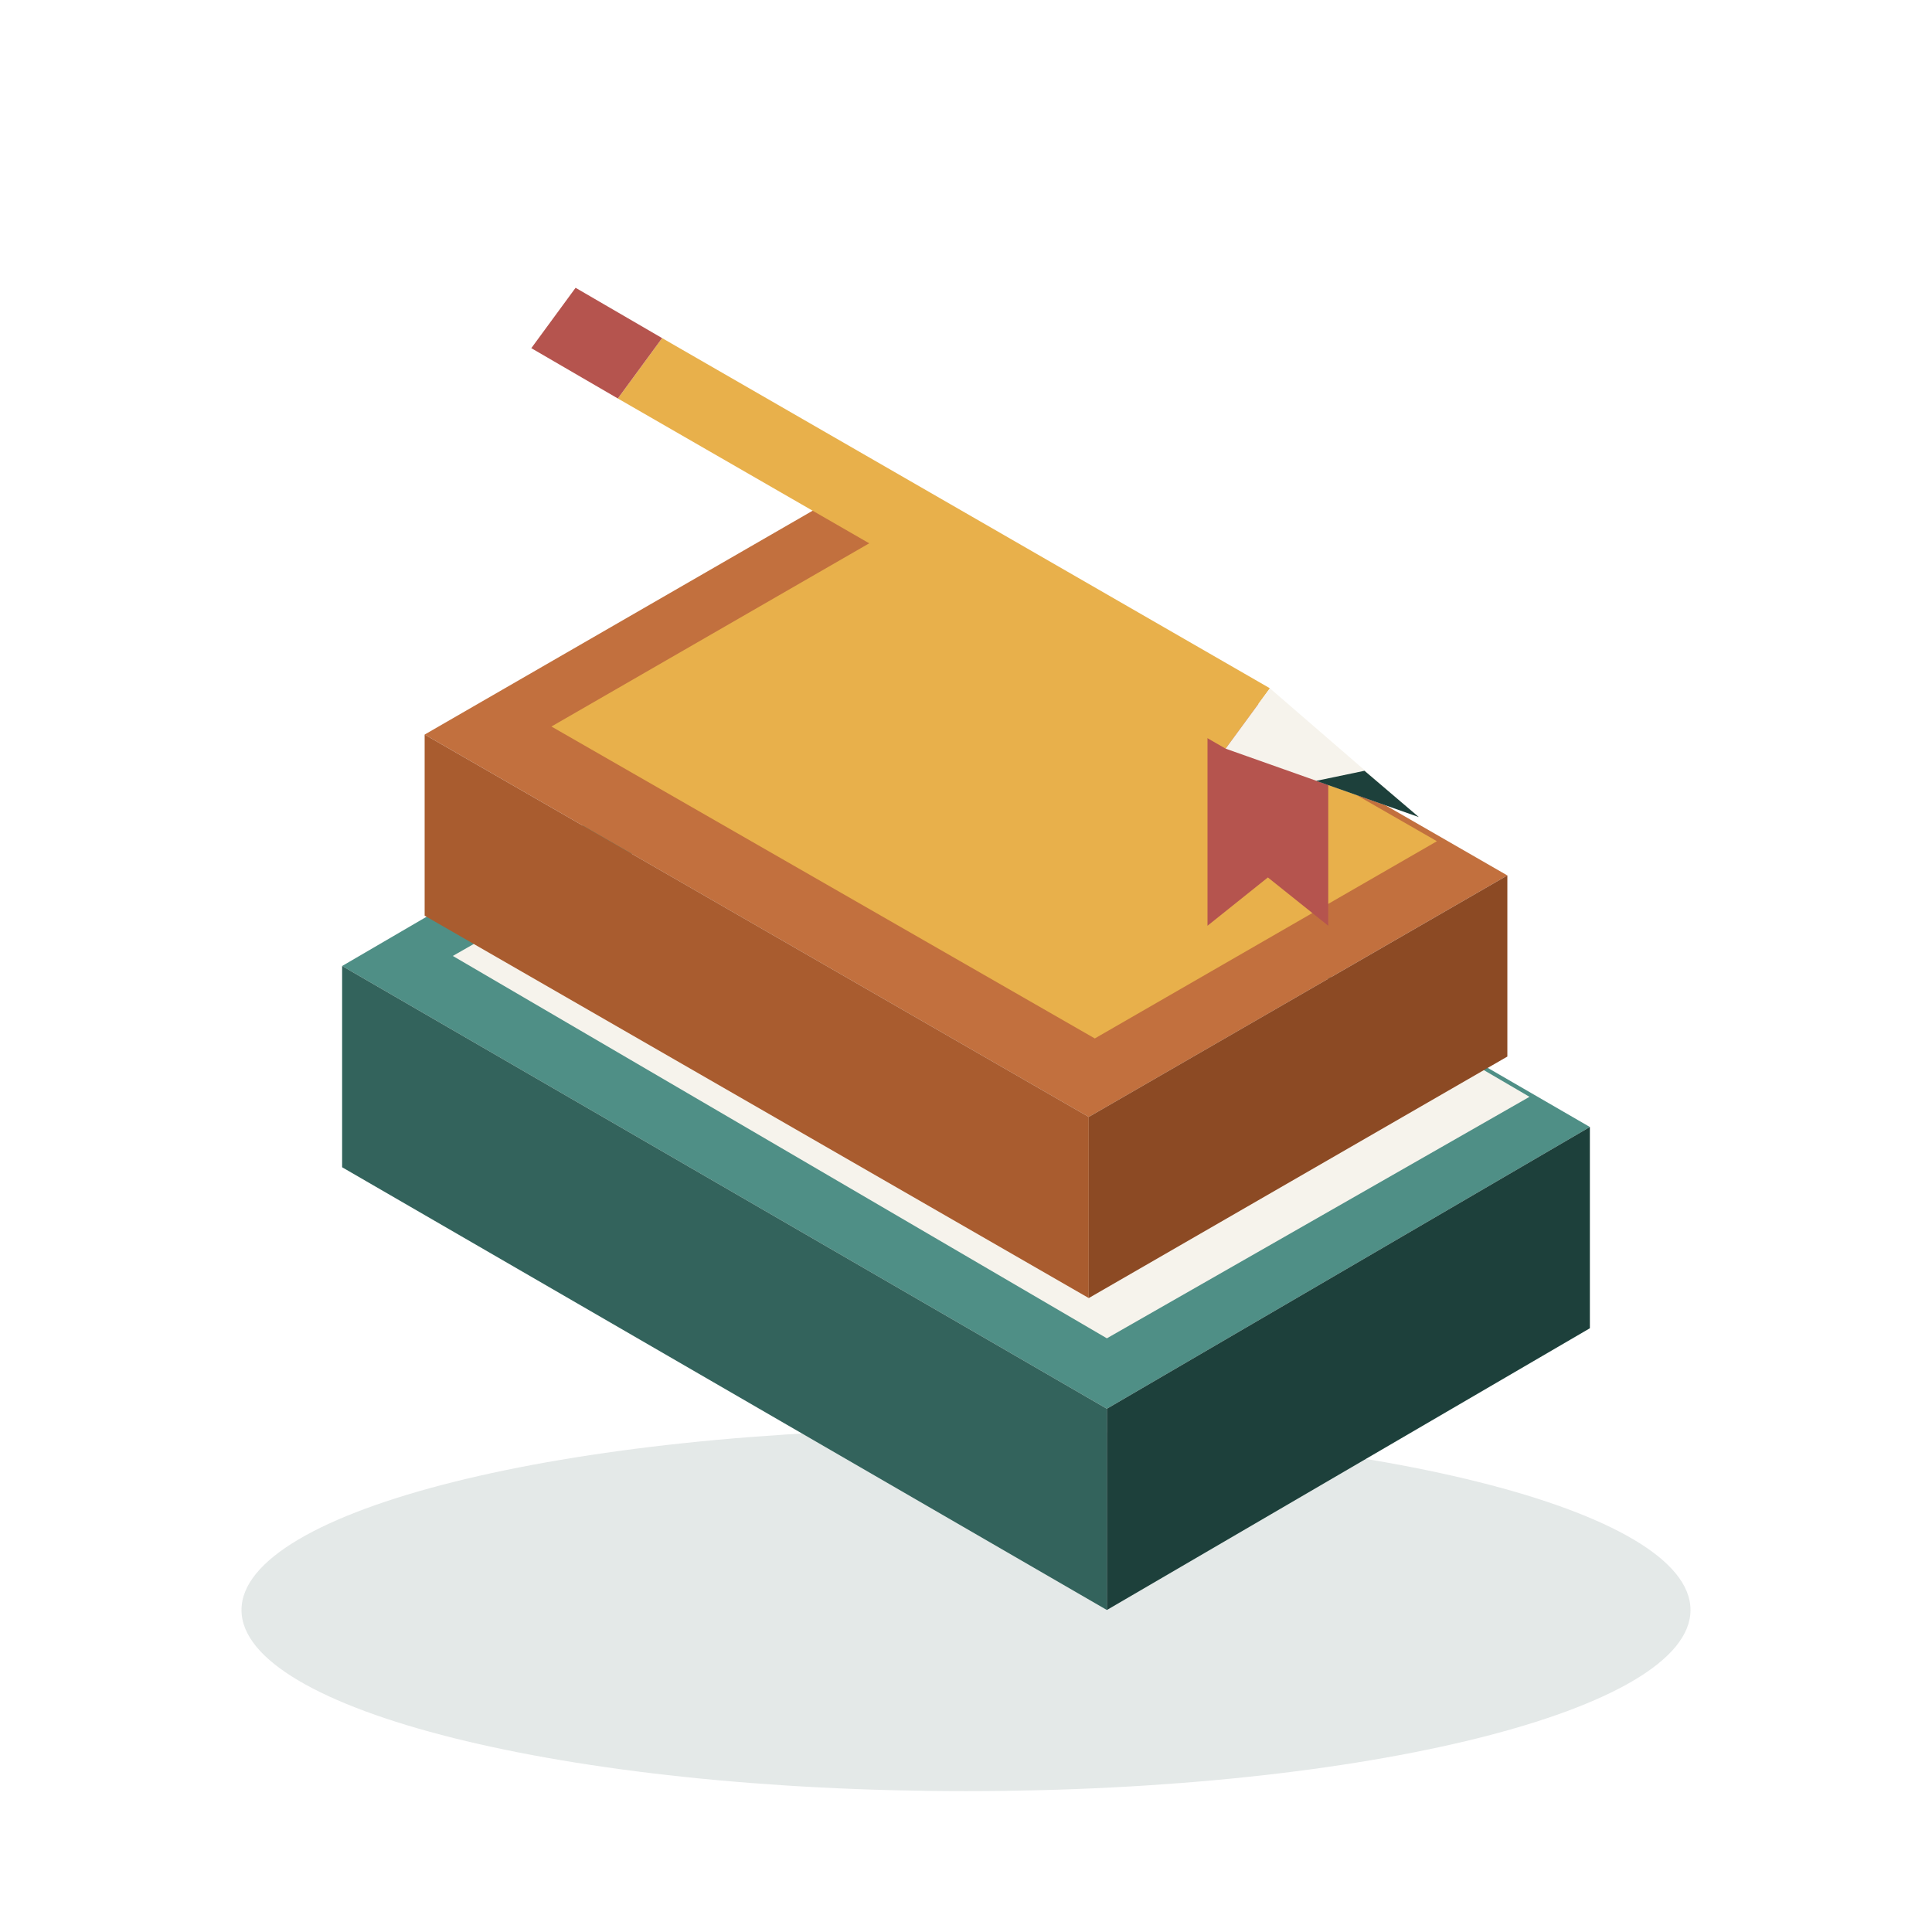
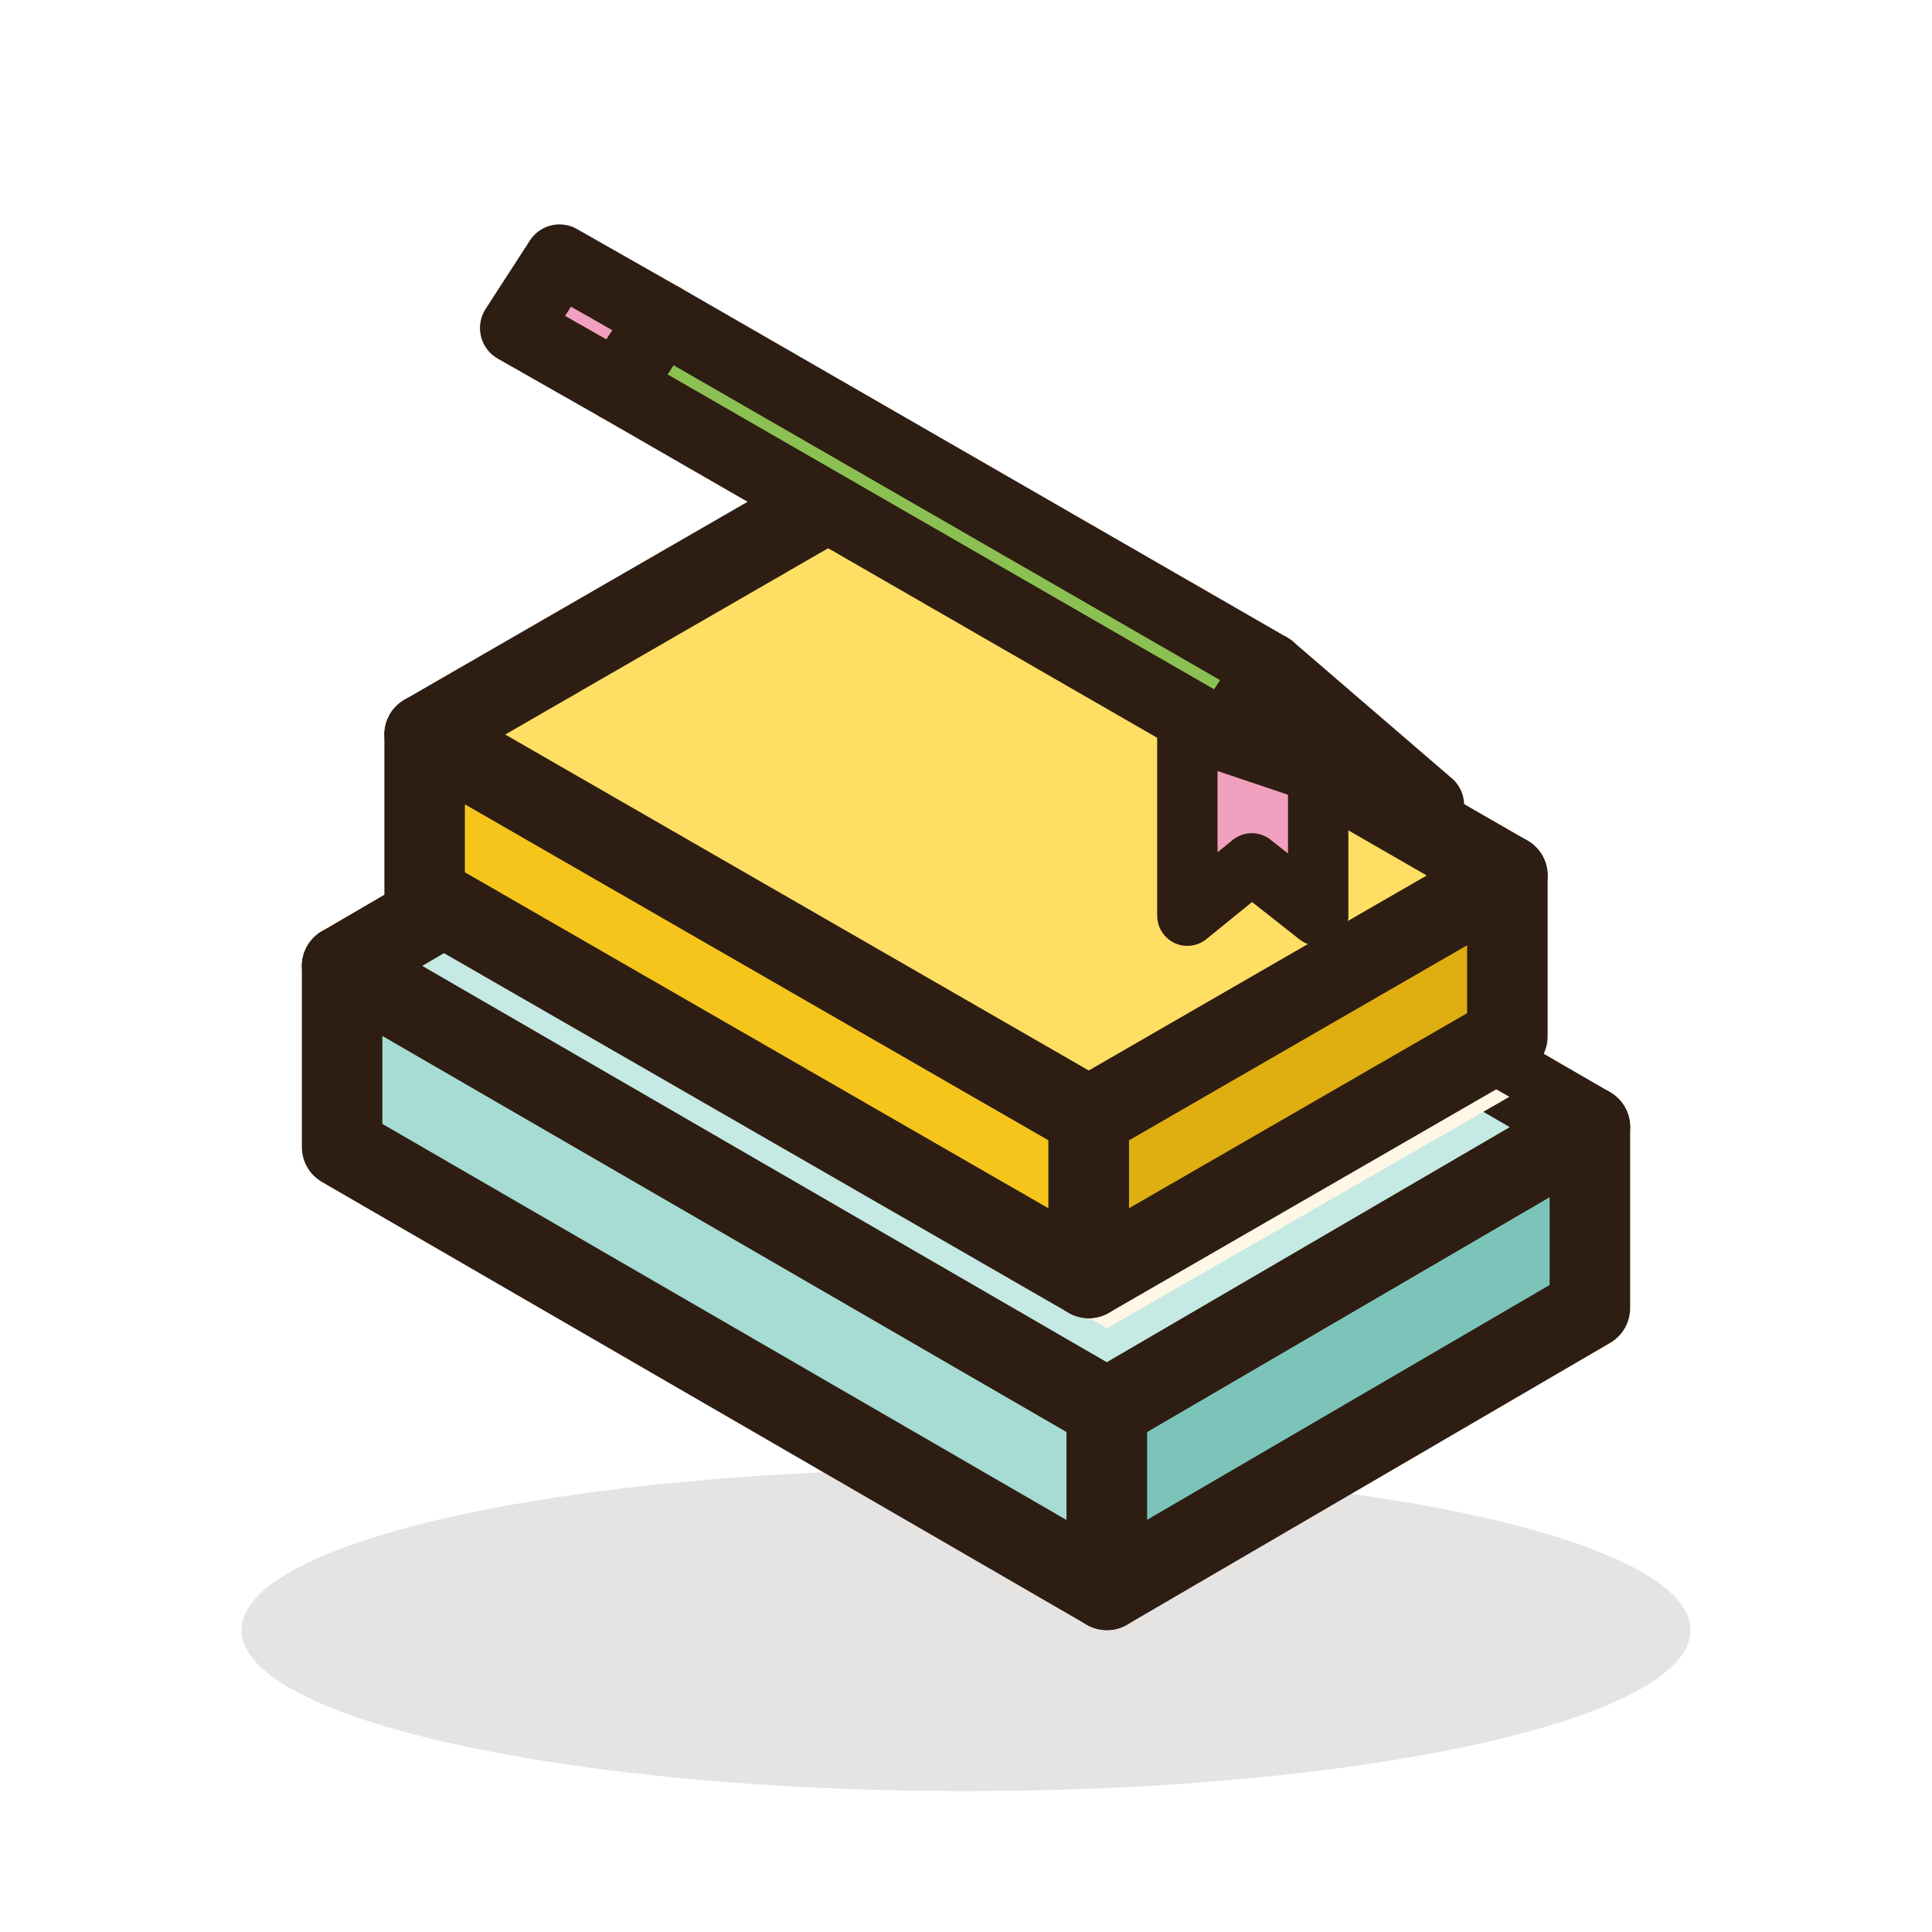
<svg xmlns="http://www.w3.org/2000/svg" viewBox="0 0 96 96" fill="none">
-   <ellipse cx="48" cy="80" rx="36" ry="9" fill="#1d403b" opacity="0.12" />
-   <polygon points="41,34 79,56 55,70 17,48" fill="#4f8f86" />
-   <polygon points="17,48 55,70 55,80 17,58" fill="#33635c" />
-   <polygon points="55,70 79,56 79,66 55,80" fill="#1d403b" />
-   <polygon points="43.5,35.5 76,54.5 55,66.5 22.5,47.5" fill="#f6f3ec" />
-   <polygon points="41.9,24.5 74.9,43.5 54.1,55.5 21.1,36.5" fill="#c2703e" />
-   <polygon points="21.1,36.5 54.1,55.5 54.1,64.5 21.1,45.5" fill="#a95c2f" />
-   <polygon points="54.1,55.5 74.9,43.5 74.9,52.5 54.1,64.5" fill="#8c4a24" />
-   <polygon points="44.4,26.3 71.4,41.8 54.4,51.6 27.4,36.1" fill="#e8b04b" />
-   <polygon points="60,33.5 66,37 66,46 63,43.6 60,46" fill="#b5544e" />
-   <polygon points="32.9,16.8 63.1,34.2 60.9,37.2 30.7,19.8" fill="#e8b04b" />
-   <polygon points="63.1,34.2 70.5,40.6 60.9,37.2" fill="#f6f3ec" />
-   <polygon points="67.8,38.3 70.5,40.6 65.4,38.8" fill="#1d403b" />
-   <polygon points="32.9,16.8 30.7,19.8 26.4,17.3 28.6,14.3" fill="#b5544e" />
+   <ellipse cx="48" cy="81" rx="36" ry="8" fill="#2E1D12" opacity="0.12" />
+   <g stroke="#2E1D12" stroke-width="4" stroke-linejoin="round">
+     <polygon points="17,48 55,70 55,79 17,57" fill="#A6DCD3" />
+     <polygon points="55,70 79,56 79,65 55,79" fill="#7CC4B9" />
+     <polygon points="41,34 79,56 55,70 17,48" fill="#C5EAE3" />
+   </g>
+   <polygon points="43.5,36.5 75,54.5 55,66 23.5,48" fill="#FFF7E6" />
+   <g stroke="#2E1D12" stroke-width="4" stroke-linejoin="round">
+     <polygon points="21.1,36.5 54.1,55.5 54.1,63.5 21.1,44.5" fill="#F5C51B" />
+     <polygon points="54.1,55.5 74.9,43.5 74.9,51.5 54.1,63.5" fill="#DFAE10" />
+     <polygon points="41.9,24.5 74.9,43.5 54.1,55.5 21.1,36.5" fill="#FFDE64" />
+   </g>
+   <polygon points="59,32.5 65.5,36.3 65.5,45.5 62.2,42.9 59,45.5" fill="#F2A0BF" stroke="#2E1D12" stroke-width="3" stroke-linejoin="round" />
+   <g stroke="#2E1D12" stroke-width="3.5" stroke-linejoin="round">
+     <polygon points="32.9,15.8 63.1,33.2 60.9,36.6 30.7,19.2" fill="#8BC152" />
+     <polygon points="63.1,33.2 71,40 60.9,36.6" fill="#FFF7E6" />
+     <polygon points="32.9,15.8 30.7,19.2 25.6,16.3 27.8,12.9" fill="#F2A0BF" />
+   </g>
+   <polygon points="68.2,37.6 71,40 66.4,38.5" fill="#2E1D12" />
</svg>
